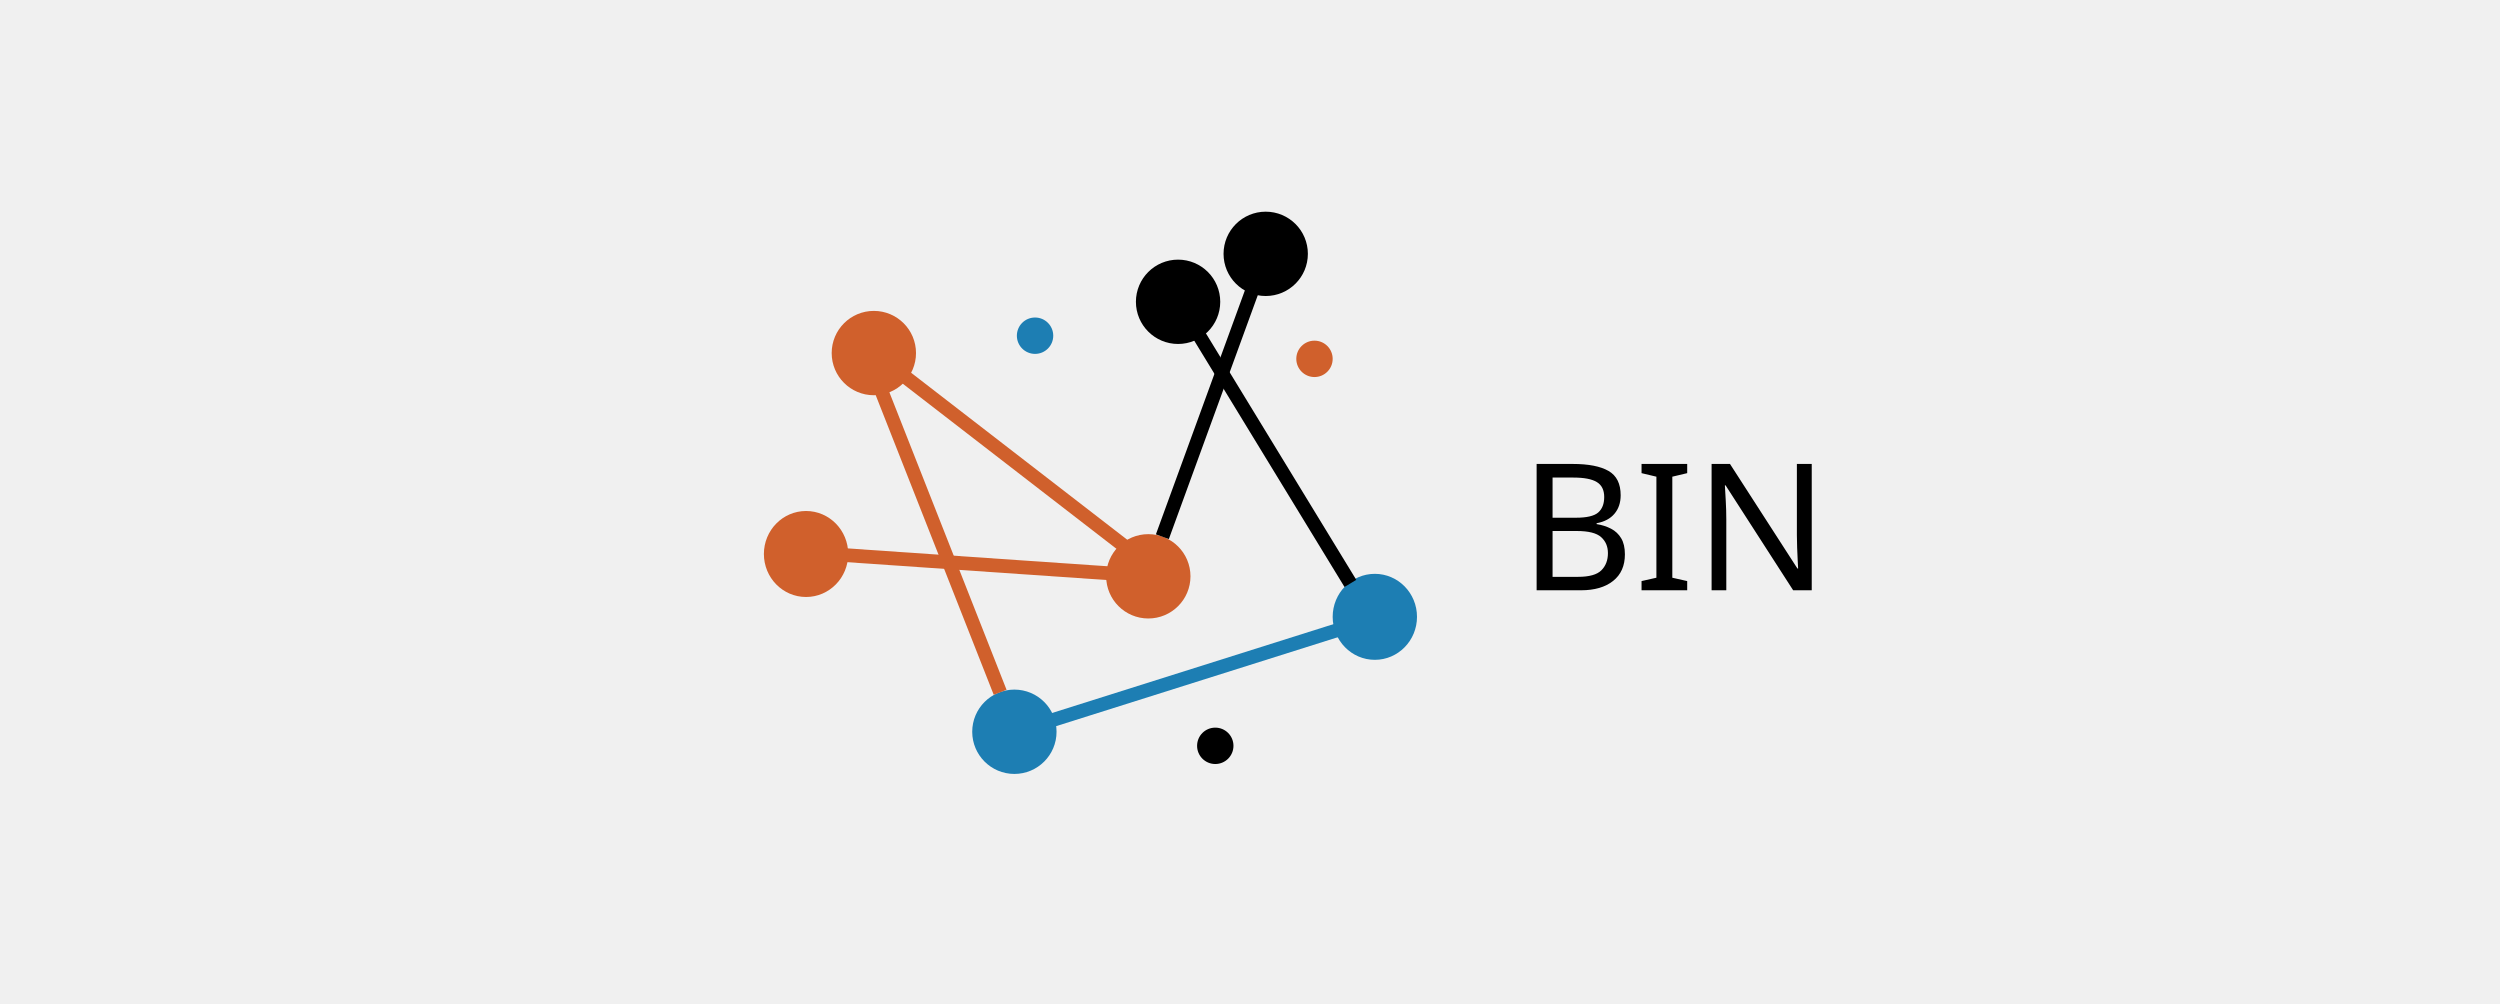
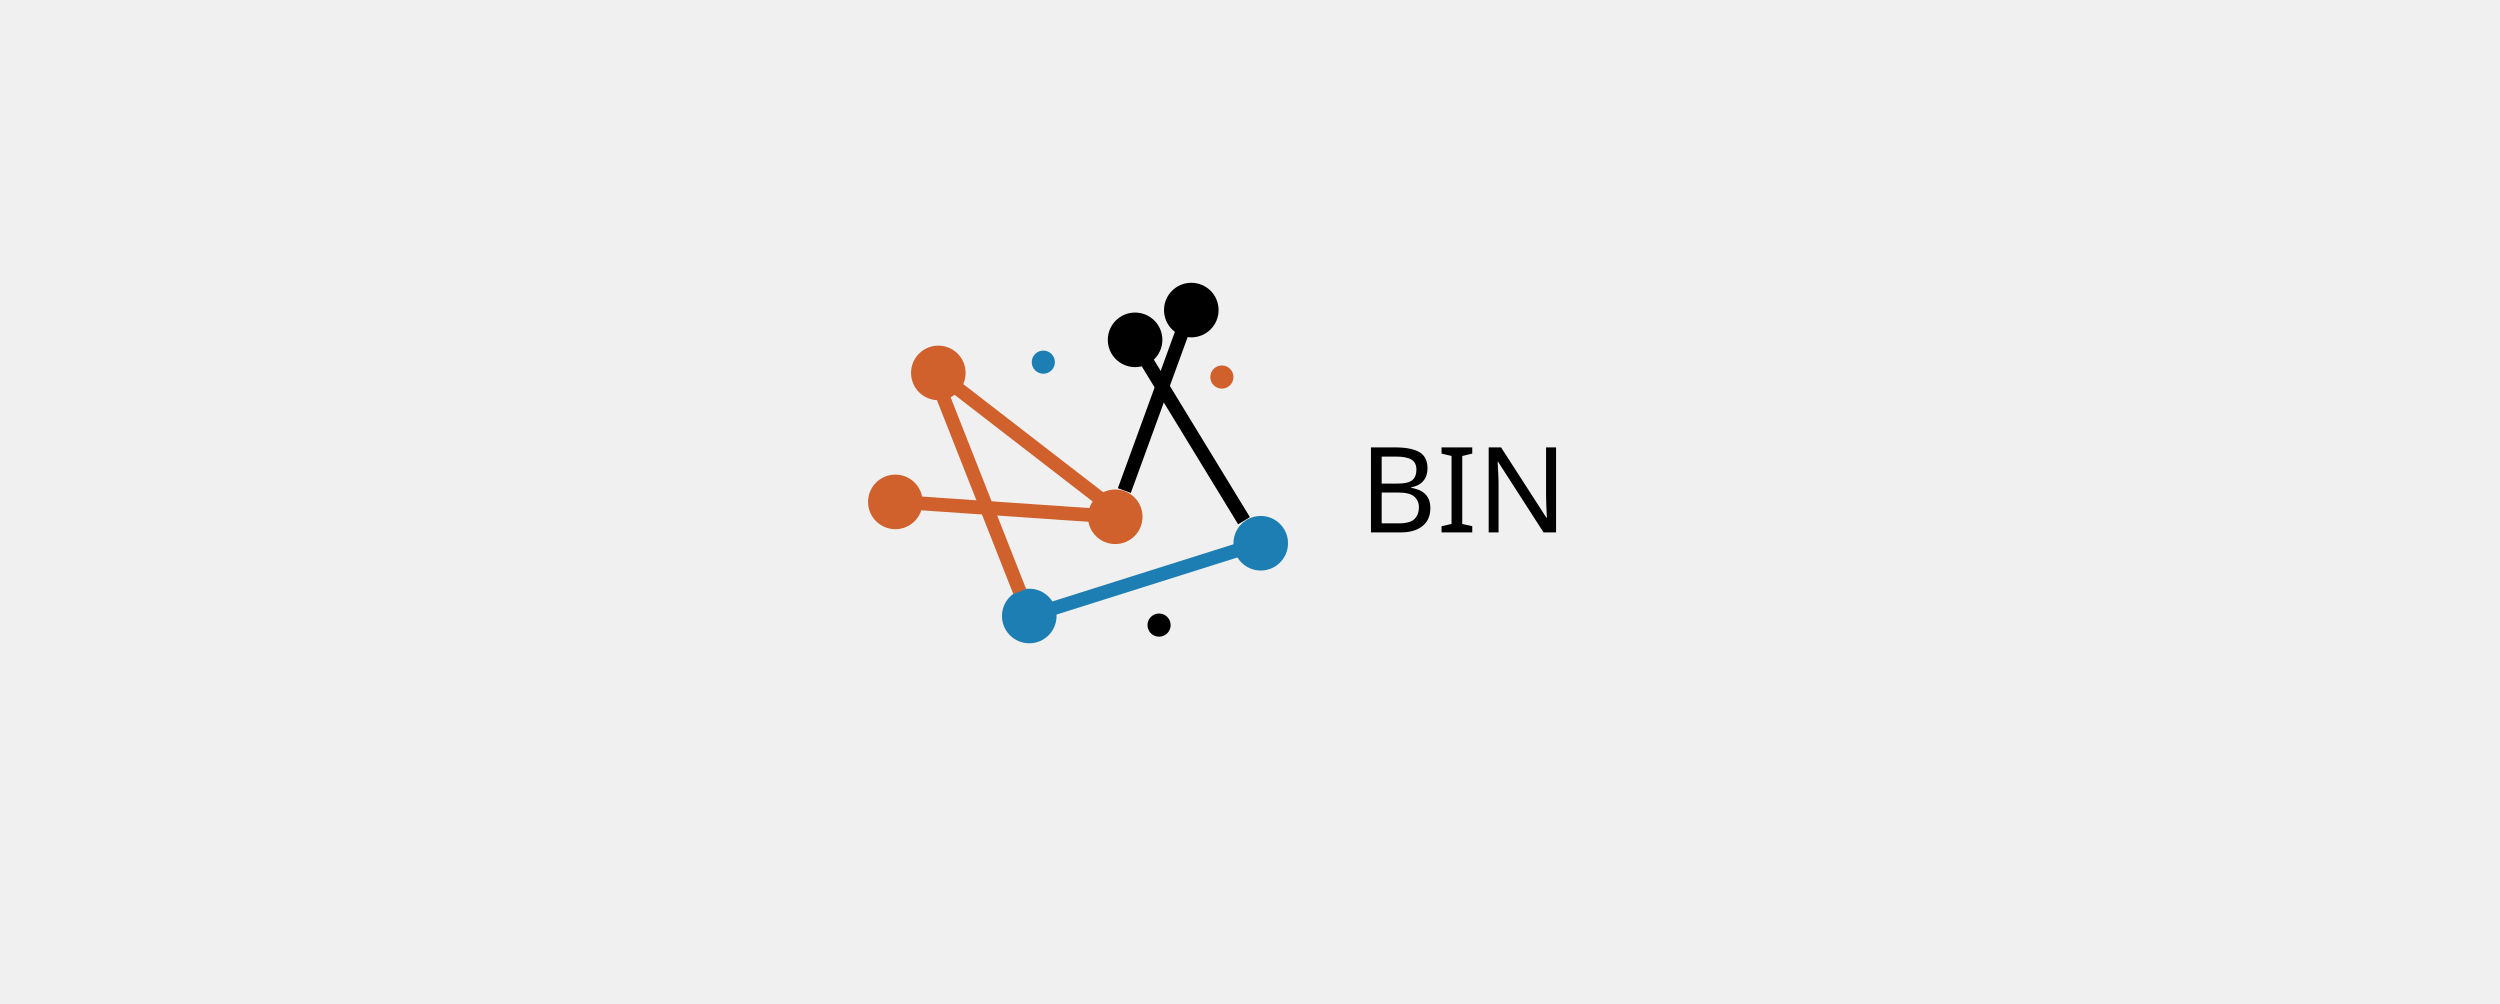
<svg xmlns="http://www.w3.org/2000/svg" width="1512" height="607" overflow="hidden">
  <defs>
    <clipPath id="clip0">
      <rect x="0" y="0" width="1512" height="607" />
    </clipPath>
  </defs>
  <g clip-path="url(#clip0)">
    <rect x="0" y="0" width="1512" height="607.1" fill="#FFFFFF" fill-opacity="0" />
-     <path d="M503 213.535C503 199.45 514.417 188.031 528.5 188.031 542.583 188.031 554 199.45 554 213.535 554 227.621 542.583 239.039 528.5 239.039 514.417 239.039 503 227.621 503 213.535Z" fill="#D0602C" fill-rule="evenodd" />
-     <path d="M462 335.055C462 320.693 473.417 309.051 487.5 309.051 501.583 309.051 513 320.693 513 335.055 513 349.417 501.583 361.059 487.5 361.059 473.417 361.059 462 349.417 462 335.055Z" fill="#D0602C" fill-rule="evenodd" />
-     <path d="M669 348.557C669 334.472 680.417 323.053 694.5 323.053 708.583 323.053 720 334.472 720 348.557 720 362.643 708.583 374.061 694.5 374.061 680.417 374.061 669 362.643 669 348.557Z" fill="#D0602C" fill-rule="evenodd" />
-     <path d="M806 373.061C806 358.7 817.417 347.057 831.5 347.057 845.583 347.057 857 358.7 857 373.061 857 387.423 845.583 399.066 831.5 399.066 817.417 399.066 806 387.423 806 373.061Z" fill="#1D7EB3" fill-rule="evenodd" />
-     <path d="M588 442.573C588 428.487 599.417 417.069 613.5 417.069 627.583 417.069 639 428.487 639 442.573 639 456.658 627.583 468.077 613.5 468.077 599.417 468.077 588 456.658 588 442.573Z" fill="#1D7EB3" fill-rule="evenodd" />
-     <path d="M740 153.525C740 139.44 751.417 128.021 765.5 128.021 779.583 128.021 791 139.44 791 153.525 791 167.611 779.583 179.029 765.5 179.029 751.417 179.029 740 167.611 740 153.525Z" fill-rule="evenodd" />
-     <path d="M687 182.53C687 168.444 698.417 157.026 712.5 157.026 726.583 157.026 738 168.444 738 182.53 738 196.616 726.583 208.034 712.5 208.034 698.417 208.034 687 196.616 687 182.53Z" fill-rule="evenodd" />
-     <path d="M615 203.033C615 196.957 619.925 192.032 626 192.032 632.075 192.032 637 196.957 637 203.033 637 209.109 632.075 214.035 626 214.035 619.925 214.035 615 209.109 615 203.033Z" fill="#1D7EB3" fill-rule="evenodd" />
-     <path d="M784 217.036C784 210.96 788.925 206.034 795 206.034 801.075 206.034 806 210.96 806 217.036 806 223.112 801.075 228.038 795 228.038 788.925 228.038 784 223.112 784 217.036Z" fill="#D0602C" fill-rule="evenodd" />
-     <path d="M724 451.074C724 444.998 728.925 440.072 735 440.072 741.075 440.072 746 444.998 746 451.074 746 457.15 741.075 462.076 735 462.076 728.925 462.076 724 457.15 724 451.074Z" fill-rule="evenodd" />
-     <path d="M545 226.037 687.203 335.906" stroke="#D0602C" stroke-width="8.334" stroke-miterlimit="8" fill="none" fill-rule="evenodd" />
-     <path d="M501 335.055 676.395 347.11" stroke="#D0602C" stroke-width="8.334" stroke-miterlimit="8" fill="none" fill-rule="evenodd" />
-     <path d="M0 0 194.976 61.552" stroke="#1D7EB3" stroke-width="8.334" stroke-miterlimit="8" fill="none" fill-rule="evenodd" transform="matrix(1 0 0 -1.00016 633 436.624)" />
-     <path d="M0 0 54.921 150.552" stroke="#000000" stroke-width="8.334" stroke-miterlimit="8" fill="none" fill-rule="evenodd" transform="matrix(-1 0 0 1.00016 757.921 174.029)" />
-     <path d="M718 191.031 816.722 352.852" stroke="#000000" stroke-width="8.334" stroke-miterlimit="8" fill="none" fill-rule="evenodd" />
-     <path d="M529 226.037 604.882 418.695" stroke="#D0602C" stroke-width="8.334" stroke-miterlimit="8" fill="none" fill-rule="evenodd" />
-     <text font-family="Calisto MT,Calisto MT_MSFontService,sans-serif" font-weight="400" font-size="107" transform="matrix(1 0 0 1.00016 918.976 357)">BIN</text>
+     <path d="M551 225.537C551 216.423 558.387 209.034 567.5 209.034 576.613 209.034 584 216.423 584 225.537 584 234.651 576.613 242.04 567.5 242.04 558.387 242.04 551 234.651 551 225.537Z" fill="#D0602C" fill-rule="evenodd" />
+     <path d="M525 303.55C525 294.436 532.387 287.047 541.5 287.047 550.613 287.047 558 294.436 558 303.55 558 312.664 550.613 320.053 541.5 320.053 532.387 320.053 525 312.664 525 303.55Z" fill="#D0602C" fill-rule="evenodd" />
+     <path d="M658 312.551C658 303.437 665.387 296.049 674.5 296.049 683.613 296.049 691 303.437 691 312.551 691 321.666 683.613 329.054 674.5 329.054 665.387 329.054 658 321.666 658 312.551Z" fill="#D0602C" fill-rule="evenodd" />
+     <path d="M746 328.554C746 319.44 753.387 312.051 762.5 312.051 771.613 312.051 779 319.44 779 328.554 779 337.668 771.613 345.057 762.5 345.057 753.387 345.057 746 337.668 746 328.554Z" fill="#1D7EB3" fill-rule="evenodd" />
+     <path d="M606 372.561C606 363.447 613.387 356.059 622.5 356.059 631.613 356.059 639 363.447 639 372.561 639 381.675 631.613 389.064 622.5 389.064 613.387 389.064 606 381.675 606 372.561Z" fill="#1D7EB3" fill-rule="evenodd" />
+     <path d="M704 187.531C704 178.417 711.387 171.028 720.5 171.028 729.613 171.028 737 178.417 737 187.531 737 196.645 729.613 204.034 720.5 204.034 711.387 204.034 704 196.645 704 187.531Z" fill-rule="evenodd" />
+     <path d="M670 205.534C670 196.42 677.387 189.031 686.5 189.031 695.613 189.031 703 196.42 703 205.534 703 214.648 695.613 222.036 686.5 222.036 677.387 222.036 670 214.648 670 205.534Z" fill-rule="evenodd" />
+     <path d="M624 219.036C624 215.169 627.134 212.035 631 212.035 634.866 212.035 638 215.169 638 219.036 638 222.903 634.866 226.037 631 226.037 627.134 226.037 624 222.903 624 219.036Z" fill="#1D7EB3" fill-rule="evenodd" />
+     <path d="M732 228.037C732 224.171 735.134 221.036 739 221.036 742.866 221.036 746 224.171 746 228.037 746 231.904 742.866 235.039 739 235.039 735.134 235.039 732 231.904 732 228.037Z" fill="#D0602C" fill-rule="evenodd" />
+     <path d="M694 378.062C694 374.195 697.134 371.061 701 371.061 704.866 371.061 708 374.195 708 378.062 708 381.929 704.866 385.063 701 385.063 697.134 385.063 694 381.929 694 378.062Z" fill-rule="evenodd" />
+     <path d="M578 234.038 669.294 304.575" stroke="#D0602C" stroke-width="8.334" stroke-miterlimit="8" fill="none" fill-rule="evenodd" />
+     <path d="M551 304.05 663.603 311.79" stroke="#D0602C" stroke-width="8.334" stroke-miterlimit="8" fill="none" fill-rule="evenodd" />
+     <path d="M0 0 125.175 39.517" stroke="#1D7EB3" stroke-width="8.334" stroke-miterlimit="8" fill="none" fill-rule="evenodd" transform="matrix(1 0 0 -1.00016 635 368.577)" />
+     <path d="M0 0 35.259 96.655" stroke="#000000" stroke-width="8.334" stroke-miterlimit="8" fill="none" fill-rule="evenodd" transform="matrix(-1 0 0 1.00016 715.259 200.033)" />
+     <path d="M689 211.035 752.38 314.923" stroke="#000000" stroke-width="8.334" stroke-miterlimit="8" fill="none" fill-rule="evenodd" />
+     <path d="M568 234.038 616.716 357.725" stroke="#D0602C" stroke-width="8.334" stroke-miterlimit="8" fill="none" fill-rule="evenodd" />
+     <text font-family="Calisto MT,Calisto MT_MSFontService,sans-serif" font-weight="400" font-size="72" transform="matrix(1 0 0 1.00016 822.165 322)">BIN</text>
  </g>
</svg>
